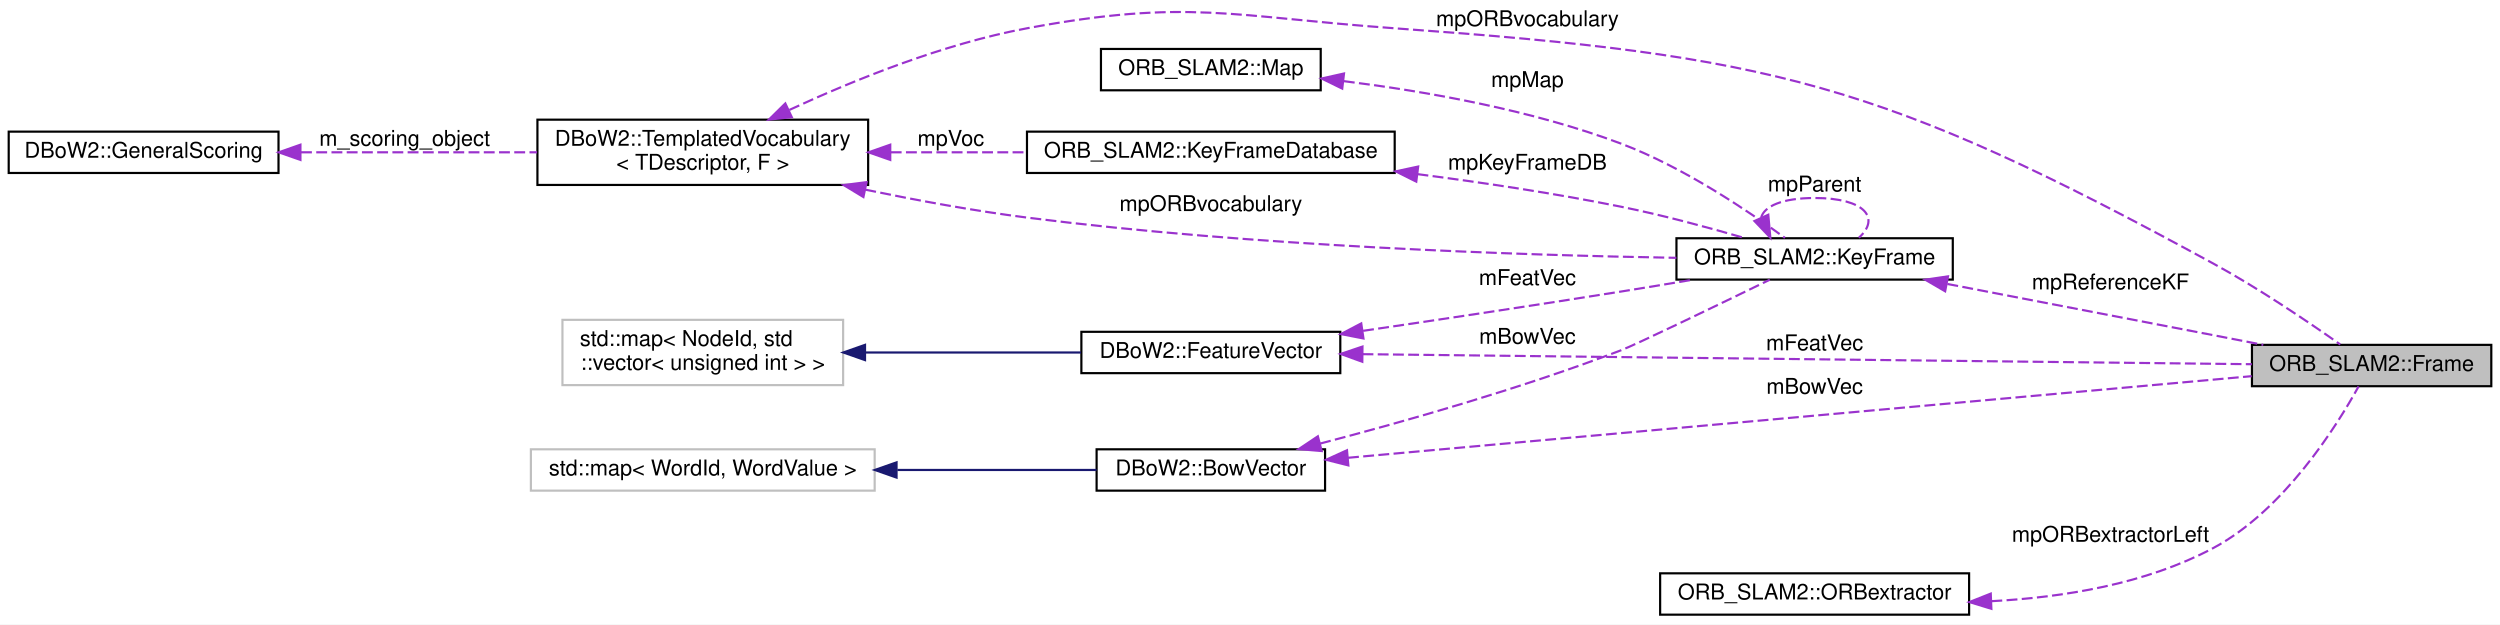
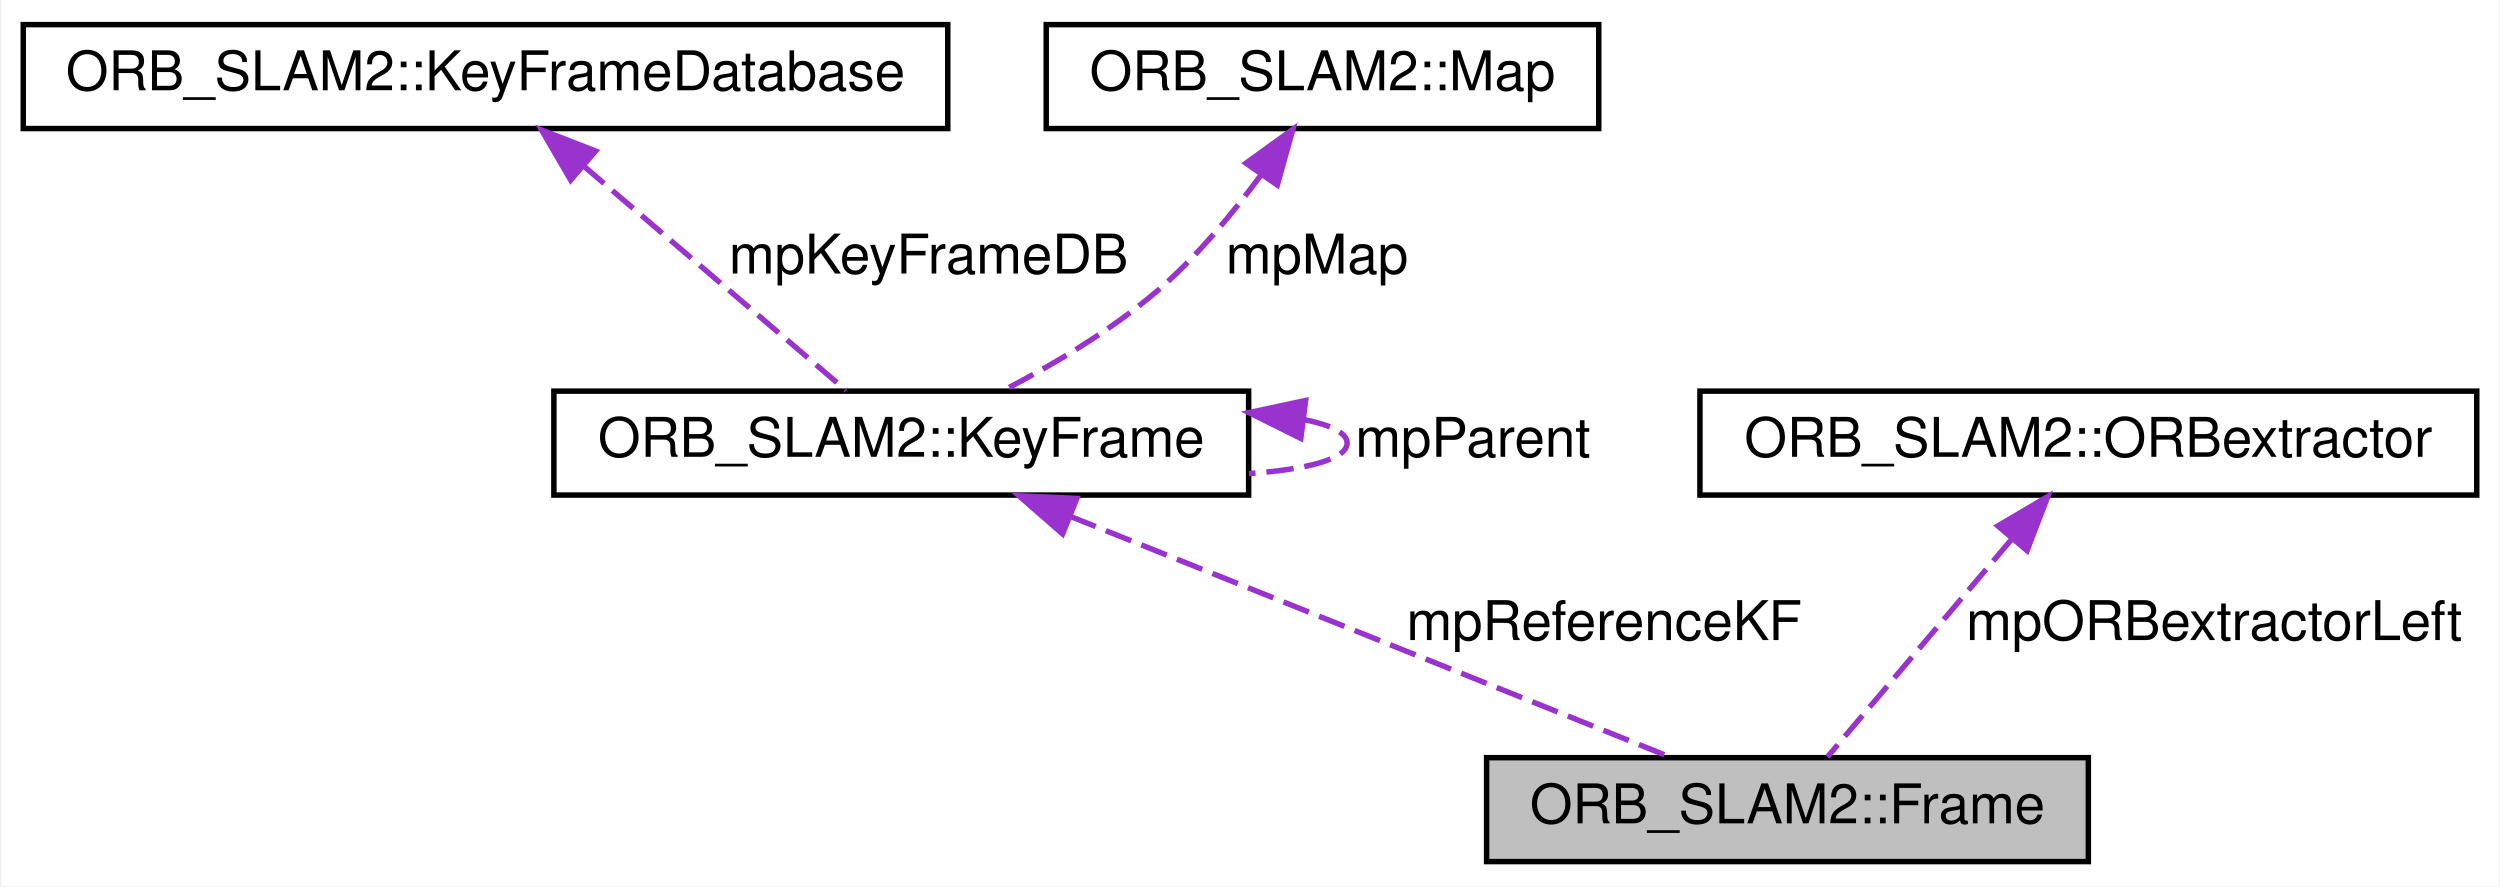
- <svg xmlns="http://www.w3.org/2000/svg" xmlns:xlink="http://www.w3.org/1999/xlink" width="1149pt" height="287pt" viewBox="0.00 0.00 1149.00 287.00">
-   <g id="graph0" class="graph" transform="scale(1 1) rotate(0) translate(4 283)">
-     <polygon fill="white" stroke="none" points="-4,4 -4,-283 1145,-283 1145,4 -4,4" />
+ <svg xmlns="http://www.w3.org/2000/svg" xmlns:xlink="http://www.w3.org/1999/xlink" width="457pt" height="162pt" viewBox="0.00 0.00 456.50 162.00">
+   <g id="graph0" class="graph" transform="scale(1 1) rotate(0) translate(4 158)">
+     <polygon fill="white" stroke="none" points="-4,4 -4,-158 452.5,-158 452.5,4 -4,4" />
    <g id="node1" class="node">
-       <polygon fill="#bfbfbf" stroke="black" points="1031,-105.5 1031,-124.5 1141,-124.5 1141,-105.5 1031,-105.5" />
-       <text text-anchor="middle" x="1086" y="-112.5" font-family="Helvetica,sans-Serif" font-size="10.00">ORB_SLAM2::Frame</text>
+       <polygon fill="#bfbfbf" stroke="black" points="267.5,-0.5 267.5,-19.5 377.5,-19.5 377.5,-0.5 267.5,-0.5" />
+       <text text-anchor="middle" x="322.5" y="-7.5" font-family="Helvetica,sans-Serif" font-size="10.00">ORB_SLAM2::Frame</text>
    </g>
    <g id="node2" class="node">
      <g id="a_node2">
        <a xlink:href="class_o_r_b___s_l_a_m2_1_1_key_frame.html" target="_top" xlink:title="Cuadro clave, keyframe. ">
-           <polygon fill="white" stroke="black" points="766.5,-154.5 766.5,-173.5 893.5,-173.5 893.5,-154.5 766.5,-154.5" />
-           <text text-anchor="middle" x="830" y="-161.5" font-family="Helvetica,sans-Serif" font-size="10.00">ORB_SLAM2::KeyFrame</text>
+           <polygon fill="white" stroke="black" points="97,-67.5 97,-86.5 224,-86.5 224,-67.5 97,-67.5" />
+           <text text-anchor="middle" x="160.5" y="-74.5" font-family="Helvetica,sans-Serif" font-size="10.00">ORB_SLAM2::KeyFrame</text>
        </a>
      </g>
    </g>
    <g id="edge1" class="edge">
-       <path fill="none" stroke="#9a32cd" stroke-dasharray="5,2" d="M891.021,-152.49C926.504,-145.677 972.315,-136.868 1013,-129 1020.5,-127.549 1028.44,-126.01 1036.2,-124.502" />
-       <polygon fill="#9a32cd" stroke="#9a32cd" points="889.991,-149.123 880.83,-154.446 891.31,-155.998 889.991,-149.123" />
-       <text text-anchor="middle" x="966" y="-150" font-family="Helvetica,sans-Serif" font-size="10.00"> mpReferenceKF</text>
+       <path fill="none" stroke="#9a32cd" stroke-dasharray="5,2" d="M191.394,-63.604C223.559,-50.698 273.085,-30.827 301.157,-19.564" />
+       <polygon fill="#9a32cd" stroke="#9a32cd" points="189.99,-60.396 182.012,-67.368 192.597,-66.893 189.99,-60.396" />
+       <text text-anchor="middle" x="289" y="-41" font-family="Helvetica,sans-Serif" font-size="10.00"> mpReferenceKF</text>
    </g>
-     <g id="edge5" class="edge">
-       <path fill="none" stroke="#9a32cd" stroke-dasharray="5,2" d="M805.447,-183.029C806.786,-188.128 814.97,-192 830,-192 853.461,-192 860.243,-182.565 850.345,-173.757" />
-       <polygon fill="#9a32cd" stroke="#9a32cd" points="808.709,-184.31 809.655,-173.757 802.335,-181.416 808.709,-184.31" />
-       <text text-anchor="middle" x="830" y="-195" font-family="Helvetica,sans-Serif" font-size="10.00"> mpParent</text>
+     <g id="edge3" class="edge">
+       <path fill="none" stroke="#9a32cd" stroke-dasharray="5,2" d="M234.042,-81.317C238.994,-80.321 242,-78.882 242,-77 242,-74.062 234.674,-72.204 224.058,-71.423" />
+       <polygon fill="#9a32cd" stroke="#9a32cd" points="233.541,-77.853 224.058,-82.577 234.417,-84.798 233.541,-77.853" />
+       <text text-anchor="middle" x="265" y="-74.5" font-family="Helvetica,sans-Serif" font-size="10.00"> mpParent</text>
    </g>
    <g id="node3" class="node">
      <g id="a_node3">
        <a xlink:href="class_o_r_b___s_l_a_m2_1_1_key_frame_database.html" target="_top" xlink:title="Lista invertida de KeyFrames, accesible por BoW. ">
-           <polygon fill="white" stroke="black" points="468,-203.5 468,-222.5 637,-222.5 637,-203.5 468,-203.5" />
-           <text text-anchor="middle" x="552.5" y="-210.5" font-family="Helvetica,sans-Serif" font-size="10.00">ORB_SLAM2::KeyFrameDatabase</text>
+           <polygon fill="white" stroke="black" points="0,-134.5 0,-153.5 169,-153.5 169,-134.5 0,-134.5" />
+           <text text-anchor="middle" x="84.5" y="-141.5" font-family="Helvetica,sans-Serif" font-size="10.00">ORB_SLAM2::KeyFrameDatabase</text>
        </a>
      </g>
    </g>
    <g id="edge2" class="edge">
-       <path fill="none" stroke="#9a32cd" stroke-dasharray="5,2" d="M647.483,-202.969C677.505,-199.098 710.778,-194.107 741,-188 760.092,-184.142 781.153,-178.451 797.883,-173.579" />
-       <polygon fill="#9a32cd" stroke="#9a32cd" points="646.918,-199.512 637.435,-204.239 647.795,-206.457 646.918,-199.512" />
-       <text text-anchor="middle" x="698" y="-205" font-family="Helvetica,sans-Serif" font-size="10.00"> mpKeyFrameDB</text>
+       <path fill="none" stroke="#9a32cd" stroke-dasharray="5,2" d="M102.374,-127.713C117.347,-114.907 138.181,-97.088 150.413,-86.627" />
+       <polygon fill="#9a32cd" stroke="#9a32cd" points="100.074,-125.074 94.75,-134.234 104.624,-130.394 100.074,-125.074" />
+       <text text-anchor="middle" x="165.5" y="-108" font-family="Helvetica,sans-Serif" font-size="10.00"> mpKeyFrameDB</text>
    </g>
    <g id="node4" class="node">
      <g id="a_node4">
-         <a xlink:href="class_d_bo_w2_1_1_templated_vocabulary.html" target="_top" xlink:title="Generic Vocabulary. ">
-           <polygon fill="white" stroke="black" points="243,-198 243,-228 395,-228 395,-198 243,-198" />
-           <text text-anchor="start" x="251" y="-216" font-family="Helvetica,sans-Serif" font-size="10.00">DBoW2::TemplatedVocabulary</text>
-           <text text-anchor="middle" x="319" y="-205" font-family="Helvetica,sans-Serif" font-size="10.00">&lt; TDescriptor, F &gt;</text>
-         </a>
-       </g>
-     </g>
-     <g id="edge12" class="edge">
-       <path fill="none" stroke="#9a32cd" stroke-dasharray="5,2" d="M358.792,-232.477C387.994,-246.003 429.451,-262.833 468,-270 541.846,-283.729 562.081,-275.375 637,-270 810.422,-257.558 860.342,-245.22 1013,-162 1034.23,-150.425 1057.43,-134.679 1071.59,-124.675" />
-       <polygon fill="#9a32cd" stroke="#9a32cd" points="359.917,-229.138 349.38,-228.035 356.93,-235.468 359.917,-229.138" />
-       <text text-anchor="middle" x="698" y="-271" font-family="Helvetica,sans-Serif" font-size="10.00"> mpORBvocabulary</text>
-     </g>
-     <g id="edge7" class="edge">
-       <path fill="none" stroke="#9a32cd" stroke-dasharray="5,2" d="M393.704,-195.834C417.315,-190.934 443.65,-186.092 468,-183 572.131,-169.779 694.285,-165.723 766.466,-164.5" />
-       <polygon fill="#9a32cd" stroke="#9a32cd" points="392.827,-192.442 383.766,-197.932 394.273,-199.291 392.827,-192.442" />
-       <text text-anchor="middle" x="552.5" y="-186" font-family="Helvetica,sans-Serif" font-size="10.00"> mpORBvocabulary</text>
-     </g>
-     <g id="edge3" class="edge">
-       <path fill="none" stroke="#9a32cd" stroke-dasharray="5,2" d="M405.38,-213C425.796,-213 447.568,-213 467.903,-213" />
-       <polygon fill="#9a32cd" stroke="#9a32cd" points="405.161,-209.5 395.161,-213 405.161,-216.5 405.161,-209.5" />
-       <text text-anchor="middle" x="433" y="-216" font-family="Helvetica,sans-Serif" font-size="10.00"> mpVoc</text>
-     </g>
-     <g id="node5" class="node">
-       <g id="a_node5">
-         <a xlink:href="class_d_bo_w2_1_1_general_scoring.html" target="_top" xlink:title="Base class of scoring functions. ">
-           <polygon fill="white" stroke="black" points="0,-203.5 0,-222.5 124,-222.5 124,-203.5 0,-203.5" />
-           <text text-anchor="middle" x="62" y="-210.5" font-family="Helvetica,sans-Serif" font-size="10.00">DBoW2::GeneralScoring</text>
+         <a xlink:href="class_o_r_b___s_l_a_m2_1_1_map.html" target="_top" xlink:title="Mapa del mundo, de puntos y keyframes. ">
+           <polygon fill="white" stroke="black" points="187,-134.5 187,-153.5 288,-153.5 288,-134.5 187,-134.5" />
+           <text text-anchor="middle" x="237.5" y="-141.5" font-family="Helvetica,sans-Serif" font-size="10.00">ORB_SLAM2::Map</text>
        </a>
      </g>
    </g>
    <g id="edge4" class="edge">
-       <path fill="none" stroke="#9a32cd" stroke-dasharray="5,2" d="M134.347,-213C168.159,-213 208.555,-213 242.841,-213" />
-       <polygon fill="#9a32cd" stroke="#9a32cd" points="134.079,-209.5 124.079,-213 134.079,-216.5 134.079,-209.5" />
-       <text text-anchor="middle" x="182" y="-216" font-family="Helvetica,sans-Serif" font-size="10.00"> m_scoring_object</text>
+       <path fill="none" stroke="#9a32cd" stroke-dasharray="5,2" d="M226.341,-126.122C221.153,-119.063 214.569,-111.101 207.5,-105 198.951,-97.622 188.089,-91.229 178.962,-86.517" />
+       <polygon fill="#9a32cd" stroke="#9a32cd" points="223.505,-128.174 232.097,-134.372 229.245,-124.168 223.505,-128.174" />
+       <text text-anchor="middle" x="236.5" y="-108" font-family="Helvetica,sans-Serif" font-size="10.00"> mpMap</text>
    </g>
-     <g id="node6" class="node">
-       <g id="a_node6">
-         <a xlink:href="class_o_r_b___s_l_a_m2_1_1_map.html" target="_top" xlink:title="Mapa del mundo, de puntos y keyframes. ">
-           <polygon fill="white" stroke="black" points="502,-241.5 502,-260.5 603,-260.5 603,-241.5 502,-241.5" />
-           <text text-anchor="middle" x="552.5" y="-248.5" font-family="Helvetica,sans-Serif" font-size="10.00">ORB_SLAM2::Map</text>
+     <g id="node5" class="node">
+       <g id="a_node5">
+         <a xlink:href="class_o_r_b___s_l_a_m2_1_1_o_r_bextractor.html" target="_top" xlink:title="Empaqueta todos los métodos de detección de puntos singulares y extracción de descriptores. ">
+           <polygon fill="white" stroke="black" points="306.5,-67.5 306.5,-86.5 448.5,-86.5 448.5,-67.5 306.5,-67.5" />
+           <text text-anchor="middle" x="377.5" y="-74.5" font-family="Helvetica,sans-Serif" font-size="10.00">ORB_SLAM2::ORBextractor</text>
        </a>
      </g>
    </g>
-     <g id="edge6" class="edge">
-       <path fill="none" stroke="#9a32cd" stroke-dasharray="5,2" d="M613.64,-245.703C651.171,-241.041 699.974,-232.477 741,-217 769.868,-206.11 799.907,-185.734 816.351,-173.667" />
-       <polygon fill="#9a32cd" stroke="#9a32cd" points="612.889,-242.267 603.369,-246.916 613.71,-249.219 612.889,-242.267" />
-       <text text-anchor="middle" x="698" y="-243" font-family="Helvetica,sans-Serif" font-size="10.00"> mpMap</text>
-     </g>
-     <g id="node7" class="node">
-       <g id="a_node7">
-         <a xlink:href="class_d_bo_w2_1_1_feature_vector.html" target="_top" xlink:title="Vector of nodes with indexes of local features. ">
-           <polygon fill="white" stroke="black" points="493,-111.5 493,-130.5 612,-130.5 612,-111.5 493,-111.5" />
-           <text text-anchor="middle" x="552.5" y="-118.5" font-family="Helvetica,sans-Serif" font-size="10.00">DBoW2::FeatureVector</text>
-         </a>
-       </g>
-     </g>
-     <g id="edge13" class="edge">
-       <path fill="none" stroke="#9a32cd" stroke-dasharray="5,2" d="M622.204,-120.224C729.259,-119.016 933.661,-116.708 1030.95,-115.61" />
-       <polygon fill="#9a32cd" stroke="#9a32cd" points="622.115,-116.725 612.155,-120.338 622.194,-123.725 622.115,-116.725" />
-       <text text-anchor="middle" x="830" y="-122" font-family="Helvetica,sans-Serif" font-size="10.00"> mFeatVec</text>
-     </g>
-     <g id="edge8" class="edge">
-       <path fill="none" stroke="#9a32cd" stroke-dasharray="5,2" d="M622.481,-130.954C657.93,-136.158 701.806,-142.734 741,-149 751.713,-150.713 763.146,-152.61 774.106,-154.464" />
-       <polygon fill="#9a32cd" stroke="#9a32cd" points="622.644,-127.441 612.242,-129.455 621.629,-134.367 622.644,-127.441" />
-       <text text-anchor="middle" x="698" y="-152" font-family="Helvetica,sans-Serif" font-size="10.00"> mFeatVec</text>
-     </g>
-     <g id="node8" class="node">
-       <polygon fill="white" stroke="#bfbfbf" points="254.5,-106 254.5,-136 383.5,-136 383.5,-106 254.5,-106" />
-       <text text-anchor="start" x="262.5" y="-124" font-family="Helvetica,sans-Serif" font-size="10.00">std::map&lt; NodeId, std</text>
-       <text text-anchor="middle" x="319" y="-113" font-family="Helvetica,sans-Serif" font-size="10.00">::vector&lt; unsigned int &gt; &gt;</text>
-     </g>
-     <g id="edge9" class="edge">
-       <path fill="none" stroke="midnightblue" d="M393.769,-121C425.779,-121 462.744,-121 492.84,-121" />
-       <polygon fill="midnightblue" stroke="midnightblue" points="393.565,-117.5 383.565,-121 393.565,-124.5 393.565,-117.5" />
-     </g>
-     <g id="node9" class="node">
-       <g id="a_node9">
-         <a xlink:href="class_d_bo_w2_1_1_bow_vector.html" target="_top" xlink:title="Vector of words to represent images. ">
-           <polygon fill="white" stroke="black" points="500,-57.5 500,-76.5 605,-76.5 605,-57.5 500,-57.5" />
-           <text text-anchor="middle" x="552.5" y="-64.5" font-family="Helvetica,sans-Serif" font-size="10.00">DBoW2::BowVector</text>
-         </a>
-       </g>
-     </g>
-     <g id="edge14" class="edge">
-       <path fill="none" stroke="#9a32cd" stroke-dasharray="5,2" d="M615.559,-72.605C720.561,-82.087 931.514,-101.139 1030.88,-110.113" />
-       <polygon fill="#9a32cd" stroke="#9a32cd" points="615.704,-69.104 605.43,-71.69 615.075,-76.075 615.704,-69.104" />
-       <text text-anchor="middle" x="830" y="-102" font-family="Helvetica,sans-Serif" font-size="10.00"> mBowVec</text>
-     </g>
-     <g id="edge10" class="edge">
-       <path fill="none" stroke="#9a32cd" stroke-dasharray="5,2" d="M602.74,-79.135C640.976,-89.108 695.044,-104.423 741,-122 747.838,-124.616 785.622,-142.877 809.404,-154.443" />
-       <polygon fill="#9a32cd" stroke="#9a32cd" points="603.443,-75.701 592.885,-76.591 601.693,-82.479 603.443,-75.701" />
-       <text text-anchor="middle" x="698" y="-125" font-family="Helvetica,sans-Serif" font-size="10.00"> mBowVec</text>
-     </g>
-     <g id="node10" class="node">
-       <polygon fill="white" stroke="#bfbfbf" points="240,-57.5 240,-76.5 398,-76.5 398,-57.5 240,-57.5" />
-       <text text-anchor="middle" x="319" y="-64.5" font-family="Helvetica,sans-Serif" font-size="10.00">std::map&lt; WordId, WordValue &gt;</text>
-     </g>
-     <g id="edge11" class="edge">
-       <path fill="none" stroke="midnightblue" d="M408.425,-67C439.362,-67 473.061,-67 499.979,-67" />
-       <polygon fill="midnightblue" stroke="midnightblue" points="408.053,-63.5 398.053,-67 408.053,-70.5 408.053,-63.5" />
-     </g>
-     <g id="node11" class="node">
-       <g id="a_node11">
-         <a xlink:href="class_o_r_b___s_l_a_m2_1_1_o_r_bextractor.html" target="_top" xlink:title="Empaqueta todos los métodos de detección de puntos singulares y extracción de descriptores. ">
-           <polygon fill="white" stroke="black" points="759,-0.5 759,-19.5 901,-19.5 901,-0.5 759,-0.5" />
-           <text text-anchor="middle" x="830" y="-7.5" font-family="Helvetica,sans-Serif" font-size="10.00">ORB_SLAM2::ORBextractor</text>
-         </a>
-       </g>
-     </g>
-     <g id="edge15" class="edge">
-       <path fill="none" stroke="#9a32cd" stroke-dasharray="5,2" d="M911.234,-6.694C944.395,-8.432 982.202,-14.631 1013,-31 1045.73,-48.398 1070.03,-87.306 1080.01,-105.403" />
-       <polygon fill="#9a32cd" stroke="#9a32cd" points="911.236,-3.191 901.105,-6.291 910.958,-10.186 911.236,-3.191" />
-       <text text-anchor="middle" x="966" y="-34" font-family="Helvetica,sans-Serif" font-size="10.00"> mpORBextractorLeft</text>
+     <g id="edge5" class="edge">
+       <path fill="none" stroke="#9a32cd" stroke-dasharray="5,2" d="M363.344,-59.27C352.621,-46.597 338.324,-29.701 329.8,-19.627" />
+       <polygon fill="#9a32cd" stroke="#9a32cd" points="360.951,-61.861 370.082,-67.234 366.295,-57.339 360.951,-61.861" />
+       <text text-anchor="middle" x="400.5" y="-41" font-family="Helvetica,sans-Serif" font-size="10.00"> mpORBextractorLeft</text>
    </g>
  </g>
</svg>
